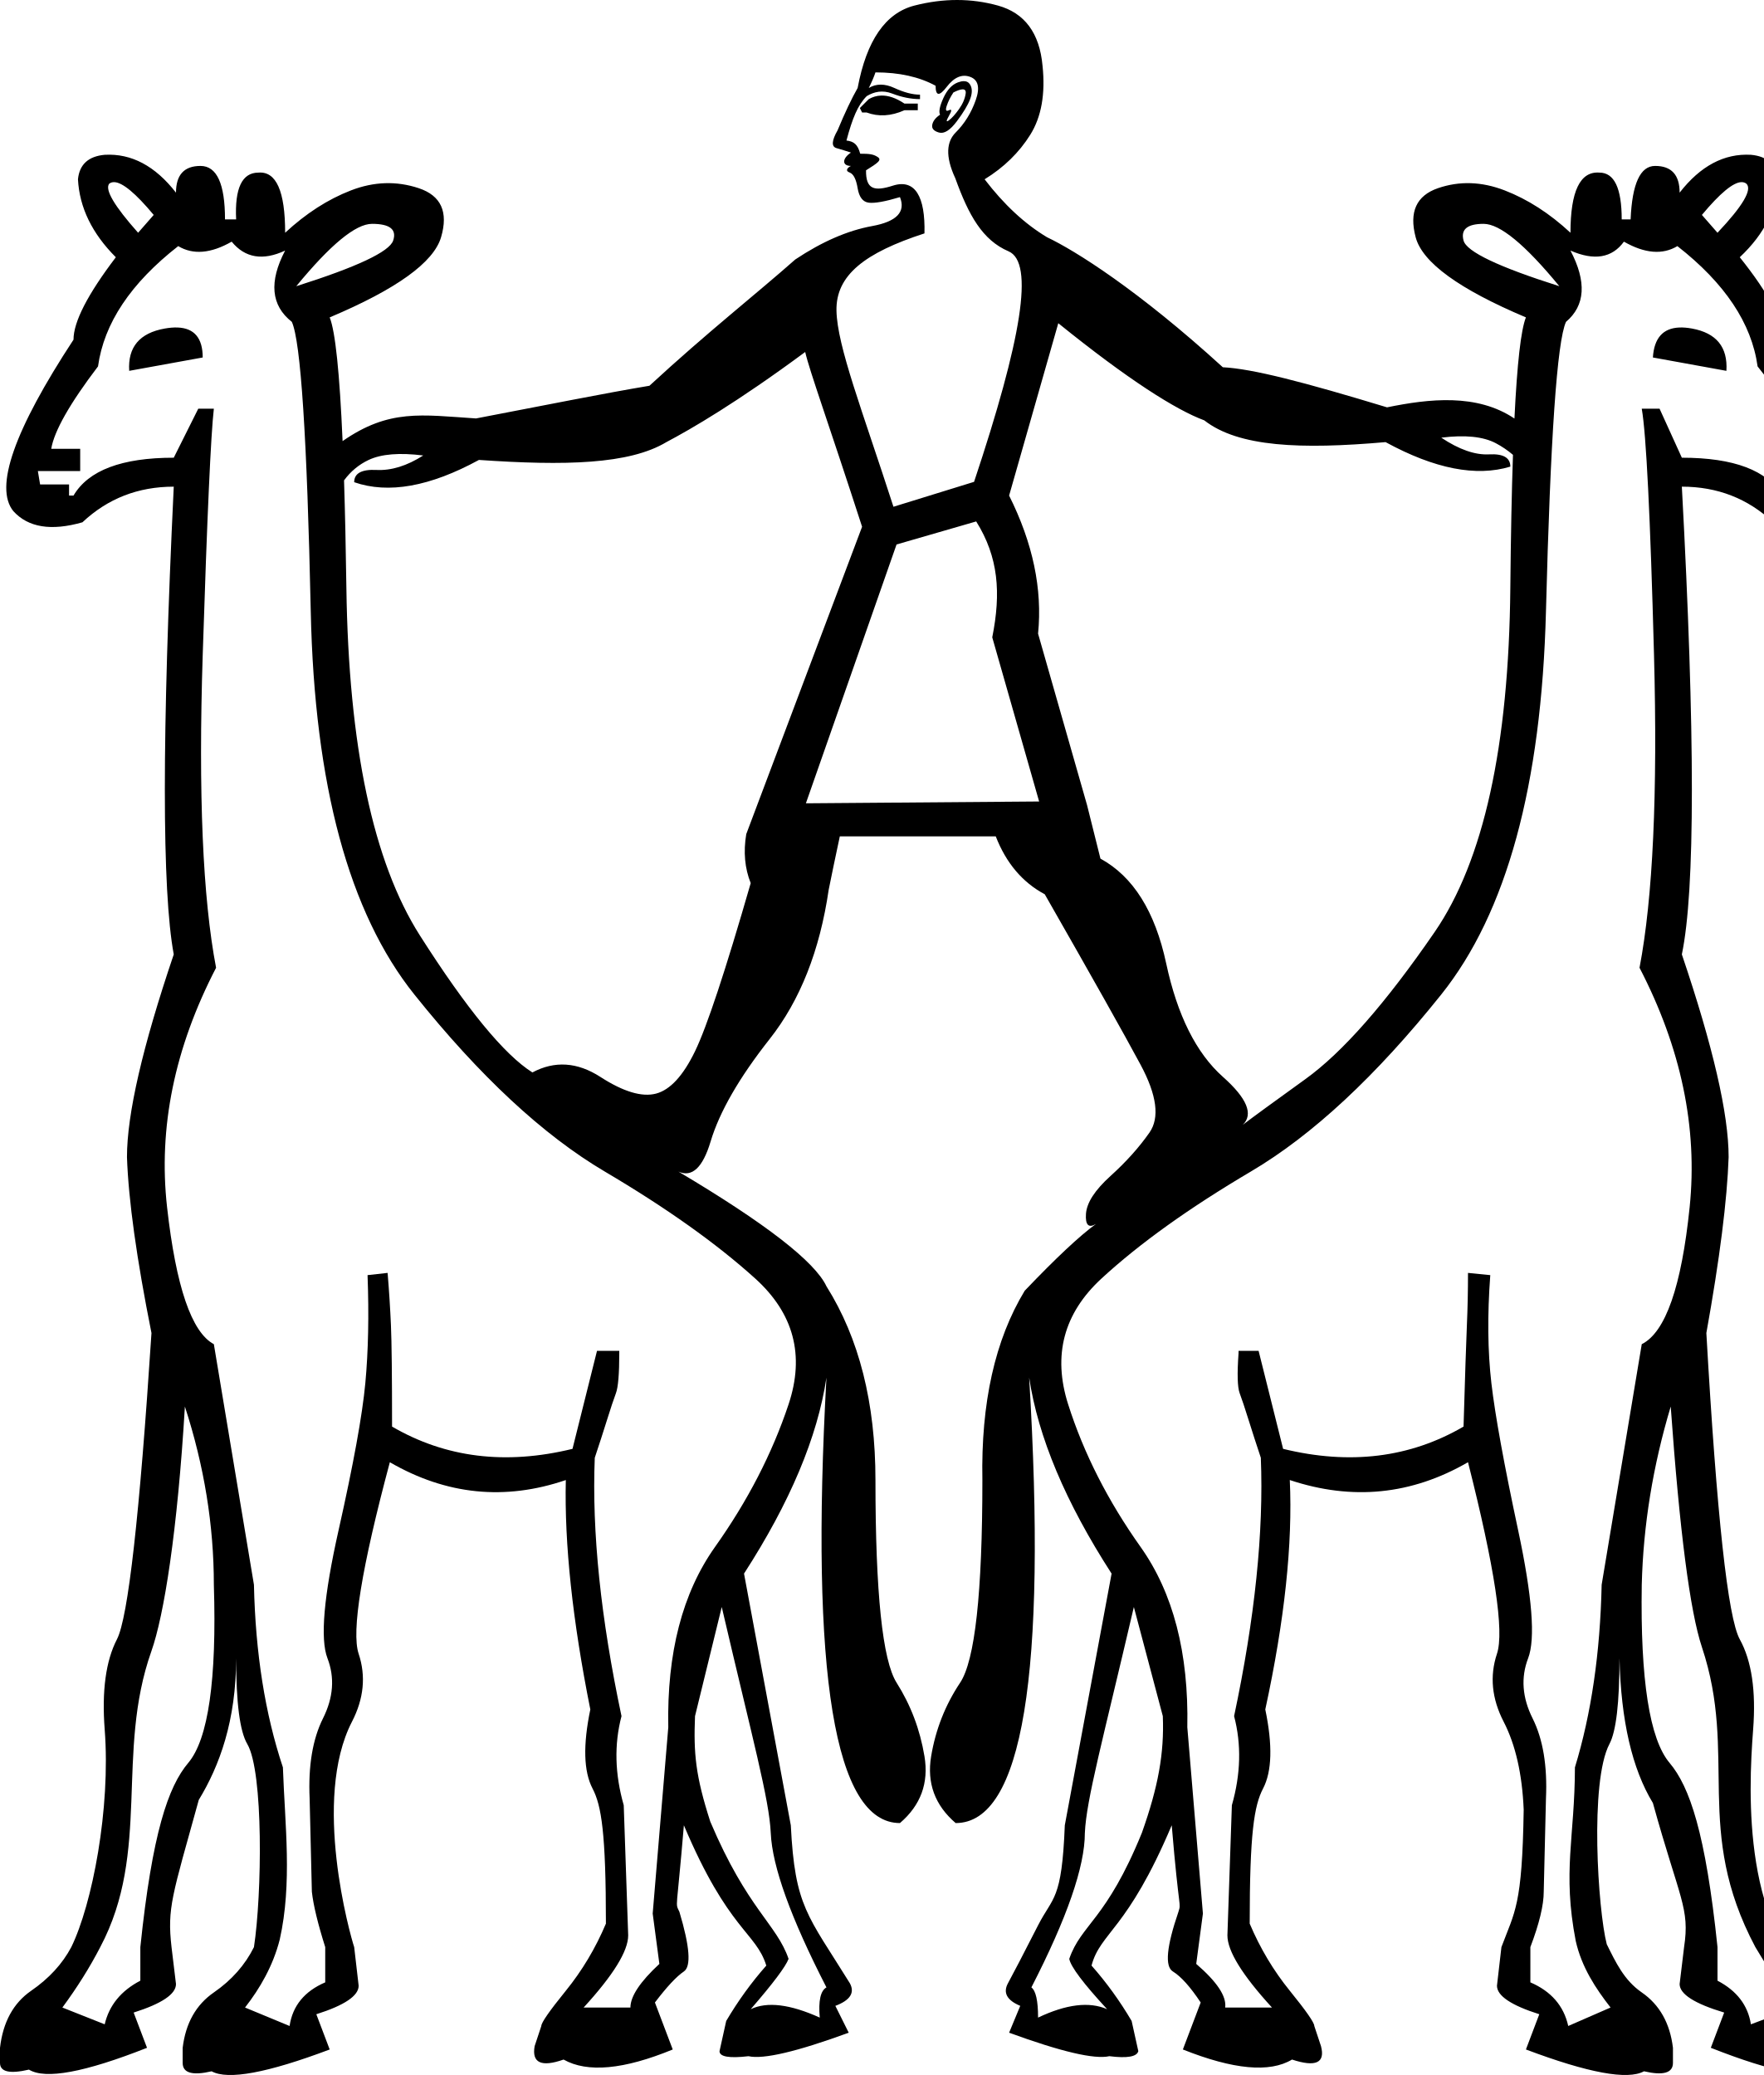
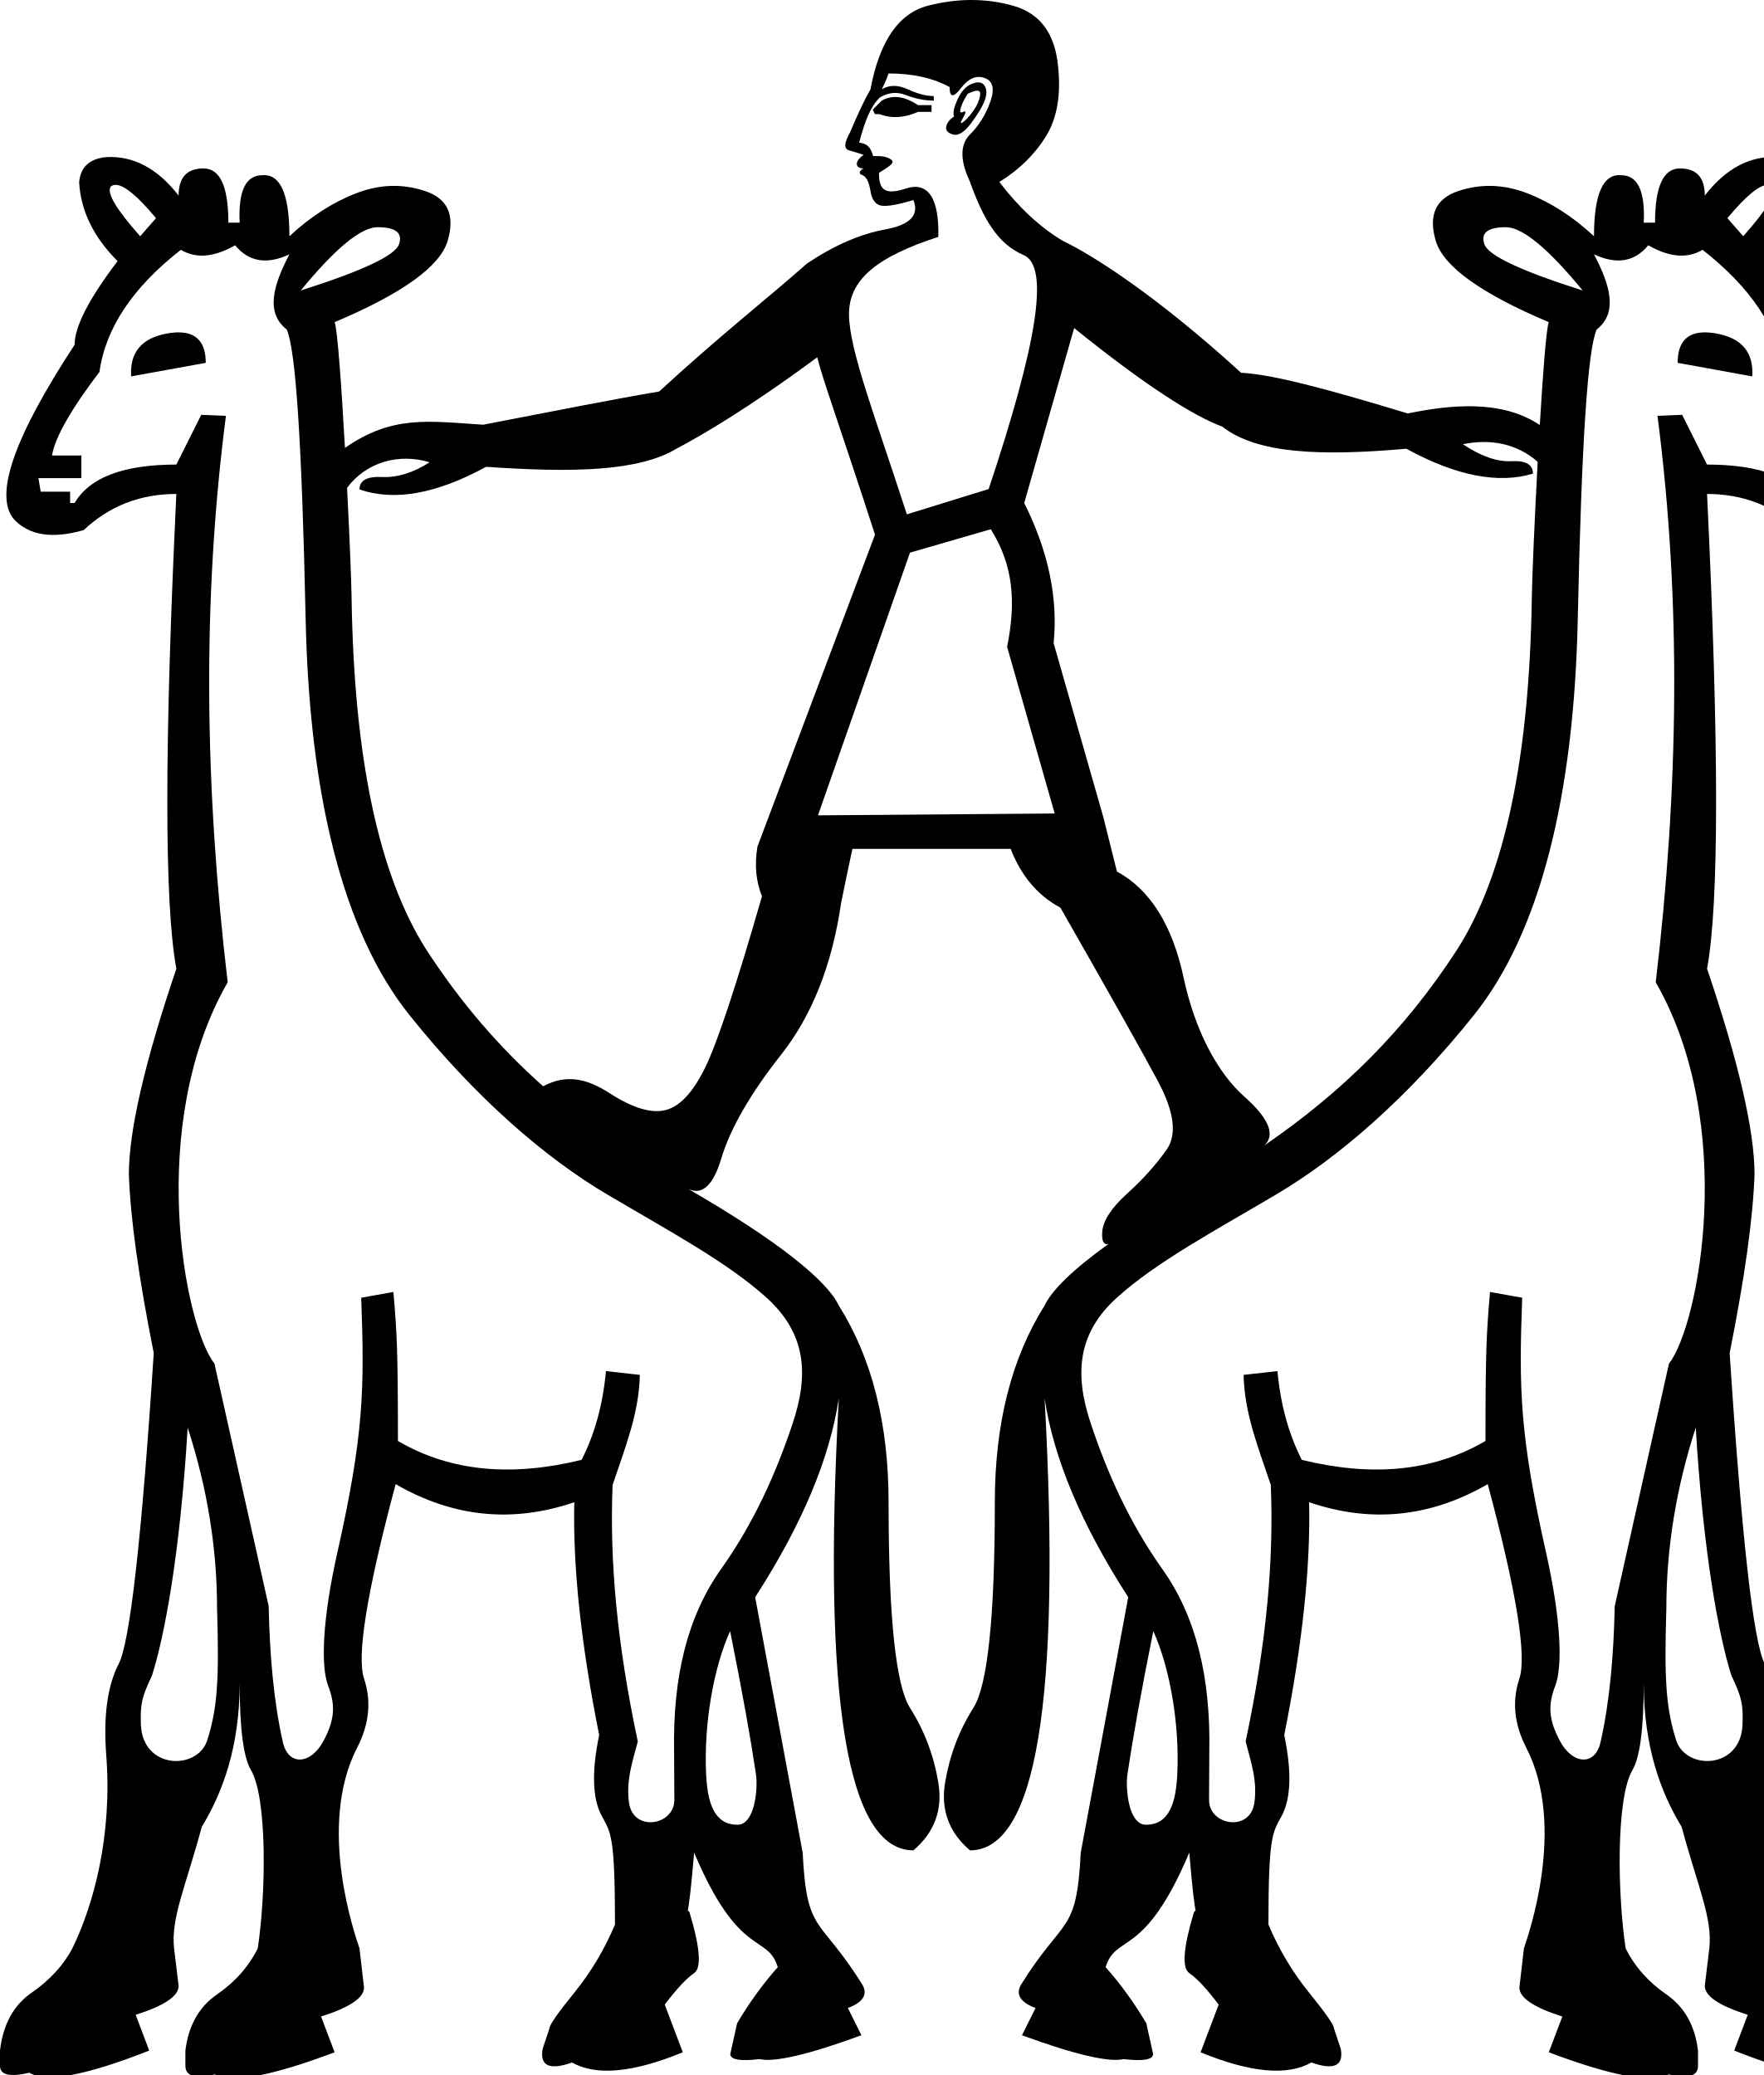
<svg xmlns="http://www.w3.org/2000/svg" width="850" height="1000" id="svg2241" version="1.1">
  <defs id="defs2246" />
-   <path id="path2243" style="fill:#000000;stroke:none;stroke-width:1" d="M 461.16,0 C 454.452,0 447.609,0.895 440.632,2.684 426.677,6.262 417.552,19.5 413.259,42.399 c -2.862,5.009 -6.083,11.807 -9.661,20.394 -2.862,5.009 -3.04,7.873 -0.535,8.588 2.505,0.716 4.83,1.432 6.977,2.147 -4.438,2.959 -4.29,6.439 0,6.439 -1.433,0.658 -3.152,2.307 -0.537,3.22 1.789,0.716 3.041,3.22 3.757,7.514 0.716,4.294 2.504,6.621 5.367,6.979 2.862,0.358 7.872,-0.538 15.028,-2.684 2.862,7.156 -1.608,11.806 -13.416,13.953 -11.807,2.147 -24.153,7.515 -37.034,16.102 -18.606,16.459 -42.357,35.092 -70.265,60.853 -21.468,3.578 -49.925,9.313 -83.558,15.753 -26.347,-1.715 -41.87,-4.673 -64.304,10.923 -1.427,-32.961 -3.497,-52.835 -6.212,-59.621 32.202,-13.596 50.092,-26.477 53.67,-38.642 3.578,-12.165 5e-4,-20.038 -10.733,-23.616 -10.734,-3.578 -21.648,-3.219 -32.74,1.075 -11.092,4.294 -21.647,11.092 -31.665,20.394 0,-20.037 -4.293,-29.699 -12.881,-28.983 -7.872,0 -11.449,7.514 -10.733,22.542 h -5.367 c 0,-17.174 -3.937,-25.761 -11.808,-25.761 -7.872,0 -11.806,4.293 -11.806,12.881 C 74.781,79.968 63.331,73.886 50.45,74.601 42.578,75.317 38.285,79.253 37.569,86.409 38.285,100.006 44.367,112.527 55.817,123.977 42.22,141.867 35.422,155.106 35.422,163.693 6.798,207.345 -2.861,234.896 6.441,246.346 c 7.156,7.872 18.247,9.66 33.275,5.367 12.165,-11.45 26.834,-17.175 44.009,-17.175 -5.725,119.505 -5.725,194.643 0,225.414 -15.028,44.367 -22.542,76.928 -22.542,97.68 0.716,20.752 4.652,49.018 11.808,84.798 -5.725,88.019 -11.271,137.217 -16.638,147.593 -5.367,10.376 -7.335,24.868 -5.904,43.473 2.935,38.16 -6.017,84.255 -16.1,104.875 -4.294,8.087 -10.735,15.096 -19.322,21.026 C 6.441,965.327 1.431,974.494 0,986.894 v 7.279 c 0,4.313 4.652,5.39 13.955,3.234 7.872,4.852 26.834,1.349 56.889,-10.512 l -6.441,-16.983 c 13.596,-4.313 20.397,-8.895 20.397,-13.748 l -2.147,-17.792 c -2.147,-18.87 0.247,-24.425 13.127,-70.939 10.018,-16.459 18.001,-38.23 18.001,-68.285 0,21.468 1.789,35.244 5.367,41.326 7.882,13.399 7.091,72.62 3.22,97.899 -4.294,8.626 -10.733,15.905 -19.32,21.836 -8.587,5.93 -13.597,14.826 -15.028,26.687 v 7.279 c 0,4.852 4.65,6.2 13.953,4.043 7.872,4.313 26.836,0.808 56.891,-10.514 l -6.441,-16.983 c 13.596,-4.313 20.394,-8.895 20.394,-13.748 l -2.147,-18.6 c -1.98,-5.966 -20.397,-71.191 -1.073,-108.632 5.725,-11.092 6.798,-22.006 3.22,-32.74 -3.578,-10.734 1.431,-41.504 15.028,-92.311 27.193,15.743 55.46,18.605 84.8,8.586 -0.716,30.771 3.219,67.625 11.806,110.561 -3.578,17.174 -3.219,29.877 1.075,38.107 4.294,8.229 6.439,21.438 6.439,65.108 -5.009,11.861 -11.448,22.644 -19.32,32.348 -7.872,9.704 -11.808,15.365 -11.808,16.983 l -3.22,9.704 c -1.431,8.087 3.219,10.244 13.953,6.471 11.45,6.47 28.982,4.851 52.597,-4.853 l -8.586,-22.644 c 5.725,-7.548 10.375,-12.534 13.953,-14.96 3.578,-2.426 2.862,-11.996 -2.147,-28.709 -2.147,-4.852 -1.431,1.199 2.147,-41.737 21.468,50.808 34.707,51.442 39.716,67.616 -7.156,8.087 -13.597,16.983 -19.322,26.687 l -3.22,14.557 c 0,2.696 4.652,3.504 13.955,2.426 7.156,1.617 23.257,-2.157 48.303,-11.322 l -6.441,-12.939 c 7.156,-2.696 9.481,-6.334 6.977,-10.917 -20.416,-32.944 -26.468,-36.764 -28.444,-76.107 l -22.542,-121.294 c 22.184,-34.349 35.421,-65.834 39.714,-94.459 -7.872,143.12 3.936,214.68 35.422,214.68 10.018,-8.587 13.955,-19.322 11.808,-32.203 -2.147,-12.881 -6.62,-24.688 -13.418,-35.422 -6.798,-10.734 -10.196,-43.295 -10.196,-97.68 0,-37.211 -7.873,-68.34 -23.616,-93.386 -5.605,-11.91 -29.383,-30.334 -71.338,-55.275 6.564,2.951 11.737,-1.88 15.522,-14.495 4.294,-14.312 13.776,-30.772 28.446,-49.377 14.67,-18.606 24.152,-42.577 28.446,-71.917 1.431,-7.156 3.22,-15.743 5.367,-25.761 h 75.139 c 5.009,12.881 12.88,22.184 23.614,27.908 22.899,40.074 38.284,67.445 46.156,82.115 7.872,14.67 9.303,25.582 4.294,32.738 -5.009,7.156 -11.271,14.134 -18.785,20.932 -7.514,6.798 -11.45,12.88 -11.808,18.247 -0.358,5.366 1.254,6.978 4.832,4.832 -7.872,5.725 -19.322,16.457 -34.35,32.201 -14.312,23.615 -21.11,54.028 -20.394,91.239 0,54.386 -3.578,86.946 -10.733,97.68 -7.156,10.734 -11.808,22.541 -13.955,35.422 -2.147,12.881 1.79,23.615 11.808,32.203 32.202,0 44.009,-71.56 35.422,-214.68 4.294,28.624 17.533,60.11 39.716,94.459 L 513.086,879.651 c -1.431,36.496 -5.725,34.19 -12.881,48.207 -7.156,14.017 -11.988,23.317 -14.492,27.9 -2.505,4.583 -0.536,8.222 5.904,10.917 l -5.367,12.939 c 25.046,9.165 41.147,12.939 48.303,11.322 8.587,1.078 13.24,0.27 13.955,-2.426 l -3.22,-14.557 c -5.725,-9.704 -12.166,-18.6 -19.322,-26.687 4.294,-16.174 17.174,-16.808 38.642,-67.616 3.578,42.936 4.651,36.884 3.22,41.737 -5.725,16.713 -6.618,26.283 -2.682,28.709 3.936,2.426 8.409,7.412 13.418,14.96 l -8.588,22.644 c 24.33,9.704 41.863,11.322 52.597,4.853 11.45,3.774 16.102,1.616 13.955,-6.471 l -3.22,-9.704 c 0,-1.617 -3.937,-7.278 -11.808,-16.983 -7.872,-9.704 -14.313,-20.487 -19.322,-32.348 0,-43.67 2.148,-56.878 6.441,-65.108 4.293,-8.229 4.65,-20.932 1.073,-38.107 9.303,-42.936 13.239,-79.79 11.808,-110.561 30.055,10.018 58.679,7.157 85.872,-8.586 12.881,50.808 17.531,81.577 13.953,92.311 -3.578,10.734 -2.505,21.648 3.22,32.74 5.725,11.092 8.946,25.224 9.661,42.399 -0.716,46.514 -4.293,48.981 -10.733,66.233 l -2.147,18.6 c 0,4.852 6.798,9.435 20.394,13.748 l -6.439,16.983 c 30.055,11.322 49.018,14.827 56.889,10.514 9.303,2.157 13.955,0.809 13.955,-4.043 v -7.279 c -1.431,-11.861 -6.441,-20.757 -15.028,-26.687 -8.587,-5.93 -12.576,-14.611 -16.87,-23.237 -4.237,-16.323 -8.316,-78.325 1.304,-96.497 3.22,-6.083 4.829,-19.858 4.829,-41.326 0.716,30.055 6.084,53.313 16.102,69.772 12.881,46.514 17.89,50.583 15.028,69.453 l -2.147,17.792 c 0,4.852 7.155,9.435 21.467,13.748 l -6.439,16.983 c 30.055,11.861 48.661,15.364 55.817,10.512 9.303,2.156 13.953,1.079 13.953,-3.234 v -7.279 c -1.431,-12.4 -6.441,-21.566 -15.028,-27.497 -39.565,-27.324 -36.719,-95.085 -34.348,-125.901 1.431,-18.606 -0.717,-33.097 -6.441,-43.473 -5.725,-10.376 -11.091,-59.574 -16.1,-147.593 6.44,-35.78 10.018,-64.045 10.733,-84.798 0,-20.752 -7.514,-53.313 -22.542,-97.68 6.44,-30.771 6.44,-105.909 0,-225.414 17.174,0 31.845,5.725 44.011,17.175 15.028,4.294 26.119,2.505 33.275,-5.367 10.018,-11.45 0.357,-39.001 -28.983,-82.653 0.716,-8.587 -6.082,-21.826 -20.394,-39.716 12.165,-11.45 18.249,-23.971 18.249,-37.567 -0.716,-7.156 -5.009,-11.092 -12.881,-11.808 -12.881,-0.716 -24.331,5.367 -34.35,18.247 0,-8.587 -3.936,-12.881 -11.808,-12.881 -7.156,0 -11.091,8.587 -11.806,25.761 h -4.294 c 0,-15.028 -3.578,-22.542 -10.733,-22.542 -9.303,-0.716 -13.955,8.946 -13.955,28.983 -10.018,-9.303 -20.573,-16.101 -31.665,-20.394 -11.092,-4.294 -21.826,-4.653 -32.203,-1.075 -10.375,3.578 -13.954,11.451 -10.734,23.616 3.22,12.165 20.932,25.045 53.134,38.642 -2.402,6.005 -4.246,22.253 -5.528,48.747 -18.071,-12.134 -41.005,-9.575 -61.396,-5.394 -40.074,-12.165 -64.814,-18.604 -79.125,-19.32 -40.789,-37.211 -71.137,-56.234 -84.733,-62.675 -10.734,-6.44 -20.751,-15.743 -30.053,-27.908 9.303,-5.725 16.637,-12.882 22.004,-21.469 5.367,-8.587 7.335,-19.679 5.904,-33.275 C 500.921,15.922 493.764,6.262 480.883,2.684 474.443,0.895 467.869,0 461.16,0 Z m -39.313,34.885 c 11.45,0 21.109,2.148 28.981,6.441 0,5.009 1.789,5.187 5.367,0.535 3.578,-4.651 7.335,-6.261 11.271,-4.829 3.936,1.431 4.831,5.188 2.684,11.271 -2.147,6.083 -5.367,11.271 -9.661,15.565 -4.294,4.294 -5.175,11.312 -0.166,22.046 6.44,17.89 13.132,29.838 25.655,35.205 12.523,5.367 6.285,42.399 -16.614,111.096 l -38.845,12.005 c -15.028,-46.514 -27.098,-77.306 -27.456,-94.48 -0.358,-17.174 13.775,-27.961 42.399,-37.264 0.454,-17.725 -4.502,-26.435 -15.236,-23.001 -8.945,2.862 -13.051,1.833 -12.92,-7.401 5.725,-3.578 7.762,-4.969 5.615,-6.4 -2.147,-1.431 -4.127,-1.589 -8.421,-1.589 -1.216,-4.538 -3.05,-5.922 -6.628,-6.363 2.862,-10.734 5.476,-17.109 9.77,-21.403 3.578,-2.147 7.604,-3.025 12.256,-1.236 4.651,1.789 9.124,2.682 13.418,2.682 v -2.147 c -3.578,0 -7.692,-1.073 -12.343,-3.22 -4.651,-2.147 -8.767,-2.147 -12.345,0 1.431,-2.862 2.506,-5.367 3.222,-7.514 z m 42.558,4.226 c -0.822,3e-6 -1.77,0.203 -2.844,0.605 -2.862,1.073 -5.188,3.578 -6.977,7.514 -1.789,3.936 -2.325,6.618 -1.61,8.049 -2.147,1.431 -3.399,3.043 -3.757,4.832 -0.358,1.789 0.715,3.041 3.22,3.757 2.505,0.716 5.368,-1.073 8.588,-5.367 3.22,-4.294 5.366,-7.873 6.439,-10.736 1.073,-2.862 1.073,-5.188 0,-6.977 -0.671,-1.118 -1.691,-1.678 -3.061,-1.678 z m -0.69,3.953 c 1.27,-0.063 1.805,0.61 1.604,2.019 -0.358,2.505 -1.431,5.009 -3.22,7.514 -1.789,2.505 -3.398,4.293 -4.829,5.367 -1.431,1.073 -1.431,0.357 0,-2.147 1.431,-2.505 1.431,-3.4 0,-2.684 -1.431,0.716 -1.79,0.002 -1.075,-2.145 0.716,-2.147 1.791,-4.295 3.222,-6.441 1.878,-0.939 3.31,-1.433 4.298,-1.482 z m -39.15,2.99 c -2.08,0.067 -4.061,0.638 -5.939,1.711 l -4.292,4.294 1.073,2.147 h 2.147 c 5.725,2.147 11.807,1.788 18.247,-1.075 h 6.441 v -3.22 h -6.441 c -4.025,-2.683 -7.769,-3.97 -11.236,-3.858 z M 54.986,87.775 c 3.997,0.073 10.357,5.341 19.078,15.807 l -7.514,8.588 C 55.101,99.29 50.45,91.417 52.597,88.555 c 0.671,-0.537 1.466,-0.796 2.389,-0.779 z m 784.17,0 c 0.922,-0.017 1.72,0.242 2.391,0.779 2.862,2.862 -1.79,10.735 -13.955,23.616 l -7.514,-8.588 c 8.721,-10.466 15.081,-15.734 19.078,-15.807 z M 179.258,107.876 c 8.587,0 11.985,2.684 10.196,8.051 -1.789,5.367 -17.353,12.701 -46.693,22.004 16.459,-20.037 28.625,-30.055 36.497,-30.055 z m 535.627,0 c 7.872,0 20.036,10.019 36.495,30.055 -29.34,-9.303 -44.724,-16.637 -46.156,-22.004 -1.431,-5.367 1.789,-8.051 9.661,-8.051 z m -603.252,8.586 c 6.44,7.872 15.027,9.303 25.761,4.294 -7.872,15.028 -6.797,26.478 3.222,34.35 4.294,9.303 7.335,55.817 9.124,139.542 1.789,83.725 18.426,145.267 49.913,184.625 31.486,39.358 62.079,67.803 91.776,85.335 29.697,17.532 53.849,34.706 72.454,51.522 18.606,16.817 23.972,37.033 16.1,60.648 -7.872,23.615 -19.679,46.514 -35.422,68.697 -15.743,22.184 -23.257,51.165 -22.542,86.945 l -7.514,89.777 3.222,24.261 c -9.303,8.626 -13.955,15.635 -13.955,21.026 h -22.542 c 14.312,-15.635 21.469,-27.227 21.469,-34.775 l -2.147,-62.72 c -4.294,-15.028 -4.653,-29.34 -1.075,-42.936 -10.018,-47.23 -14.312,-88.734 -12.881,-124.514 2.147,-6.44 4.115,-12.523 5.904,-18.247 1.789,-5.725 3.221,-10.018 4.294,-12.881 1.073,-2.862 1.61,-9.304 1.61,-19.322 v -1.073 h -10.734 l -11.808,47.23 c -32.202,7.872 -61.183,4.292 -86.945,-10.736 0,-24.33 -0.18,-40.611 -0.537,-48.84 -0.358,-8.229 -0.894,-16.637 -1.61,-25.224 l -9.661,1.073 c 0.716,19.321 0.359,36.674 -1.073,52.06 -1.431,15.385 -5.727,39 -12.883,70.844 -7.156,31.844 -8.945,52.418 -5.367,61.721 3.578,9.303 2.864,18.965 -2.145,28.983 -5.009,10.018 -7.157,22.899 -6.441,38.642 l 1.073,44.913 c 0.716,6.47 2.863,15.365 6.441,26.687 v 16.983 c -10.018,4.313 -15.744,11.322 -17.175,21.026 l -21.467,-8.895 c 7.156,-9.165 13.502,-20.083 16.722,-32.753 6.103,-27.197 2.486,-55.371 1.525,-82.989 -8.587,-25.762 -13.24,-55.102 -13.955,-88.019 L 103.047,647.796 C 92.313,642.071 84.799,620.068 80.505,581.783 76.212,543.499 84.083,505.035 104.12,466.393 97.679,432.76 95.533,382.489 97.68,315.58 99.827,248.672 101.616,209.133 103.047,196.968 h -7.514 l -11.808,23.616 c -25.046,0 -41.147,6.082 -48.303,18.247 h -2.147 v -5.367 H 19.322 l -1.075,-6.441 h 20.394 v -10.733 H 24.689 c 1.431,-8.587 8.945,-21.826 22.542,-39.716 2.862,-20.752 15.743,-40.074 38.642,-57.964 7.156,4.294 15.743,3.578 25.761,-2.147 z m 670.875,0 c 10.018,5.725 18.605,6.441 25.761,2.147 22.899,17.89 35.782,37.211 38.644,57.964 14.312,17.89 21.826,31.129 22.542,39.716 h -13.955 v 10.733 h 20.394 v 6.441 h -13.953 v 5.367 h -3.222 c -7.156,-12.165 -23.257,-18.247 -48.303,-18.247 l -10.734,-23.616 h -8.586 c 2.147,12.165 4.113,51.703 5.902,118.612 1.789,66.909 -0.536,117.179 -6.977,150.813 20.037,38.642 28.087,77.106 24.151,115.39 -3.936,38.285 -11.627,60.288 -23.077,66.013 l -19.322,115.928 c -0.716,32.918 -5.009,62.258 -12.881,88.019 -0.06,33.897 -6.117,50.038 0.395,83.69 2.862,12.67 9.623,22.885 16.779,32.05 l -20.397,8.896 c -2.147,-9.704 -8.229,-16.713 -18.247,-21.026 v -16.983 c 4.294,-11.322 6.439,-20.217 6.439,-26.687 l 1.075,-44.913 c 0.716,-15.743 -1.432,-28.623 -6.441,-38.642 -5.009,-10.018 -5.725,-19.68 -2.147,-28.983 3.578,-9.303 1.969,-29.877 -4.829,-61.721 -6.798,-31.844 -11.091,-55.459 -12.881,-70.844 -1.788,-15.385 -1.967,-32.739 -0.535,-52.06 l -10.733,-1.073 c 0,8.587 -0.178,16.995 -0.537,25.224 -0.358,8.229 -0.894,24.51 -1.61,48.84 -25.762,15.028 -54.743,18.607 -86.945,10.736 l -11.808,-47.23 h -9.661 v 1.073 c -0.717,10.018 -0.538,16.46 0.535,19.322 1.074,2.862 2.505,7.156 4.294,12.881 1.789,5.725 3.757,11.807 5.904,18.247 1.431,35.78 -2.862,77.284 -12.881,124.514 3.578,13.596 3.221,27.908 -1.073,42.936 l -2.147,62.72 c 0,7.548 7.155,19.14 21.467,34.775 h -22.542 c 0.716,-5.391 -3.935,-12.4 -13.953,-21.026 l 3.22,-24.261 -7.514,-89.777 c 0.716,-35.78 -6.798,-64.761 -22.542,-86.945 -15.743,-22.184 -27.371,-45.083 -34.885,-68.697 -7.514,-23.615 -2.148,-43.832 16.1,-60.648 18.248,-16.817 42.222,-33.99 71.919,-51.522 29.697,-17.532 60.288,-45.977 91.774,-85.335 31.486,-39.358 48.303,-100.9 50.45,-184.625 2.147,-83.725 5.367,-130.239 9.661,-139.542 9.303,-7.872 10.019,-19.322 2.147,-34.35 11.45,5.009 20.037,3.577 25.761,-4.294 z m -272.561,39.304 c 33.633,27.193 56.753,41.807 70.349,46.816 16.459,12.881 46.569,14.065 87.359,10.487 23.615,12.881 43.652,16.815 60.111,11.806 0,-4.294 -3.4,-6.262 -10.198,-5.904 -6.798,0.358 -14.49,-2.324 -23.077,-8.049 11.45,-1.431 20.214,-0.538 26.296,2.682 2.962,1.568 5.714,3.434 8.252,5.596 -0.615,17.902 -1.039,39.294 -1.273,64.176 -0.716,76.211 -12.882,131.491 -36.497,165.84 -23.615,34.349 -44.366,57.964 -62.256,70.844 -15.281,11.002 -25.343,18.351 -30.182,22.044 5.256,-5.088 2.079,-12.793 -9.535,-23.116 -12.881,-11.45 -22.004,-29.698 -27.371,-54.744 -5.367,-25.046 -15.922,-41.863 -31.665,-50.45 l -6.441,-25.761 -23.614,-82.653 c 2.147,-21.468 -2.506,-43.651 -13.955,-66.55 z m -424.315,2.069 c -1.853,-0.075 -3.921,0.087 -6.202,0.49 -12.165,2.147 -17.888,8.945 -17.173,20.394 l 35.422,-6.439 c 0,-9.303 -4.017,-14.118 -12.048,-14.445 z m 723.559,0 c -7.904,0.327 -12.146,5.142 -12.728,14.445 l 35.422,6.439 c 0.716,-11.45 -4.83,-18.248 -16.638,-20.394 -2.214,-0.403 -4.233,-0.565 -6.057,-0.49 z m -421.199,11.802 c 2.147,9.303 10.954,33.413 27.413,84.221 l -55.817,148.128 c -1.431,8.587 -0.715,16.46 2.147,23.616 -12.165,42.22 -21.111,69.233 -26.836,81.041 -5.725,11.807 -11.986,18.605 -18.785,20.394 -6.798,1.789 -15.742,-0.893 -26.834,-8.049 -11.092,-7.156 -22.006,-7.872 -32.74,-2.147 -13.596,-8.587 -31.665,-30.593 -54.207,-66.015 -22.541,-35.422 -34.349,-91.239 -35.422,-167.45 -0.273,-19.413 -0.65,-36.701 -1.132,-51.866 3.207,-4.355 7.163,-7.641 11.868,-9.855 6.083,-2.862 14.849,-3.578 26.299,-2.147 -7.872,5.009 -15.386,7.334 -22.542,6.977 -7.156,-0.358 -10.736,1.61 -10.736,5.904 16.459,5.725 36.496,2.147 60.111,-10.734 41.505,2.862 72.441,2.146 90.33,-8.588 12.165,-6.44 33.964,-19.1 66.882,-43.431 z m 82.399,81.657 c 10.734,17.174 12.028,34.394 7.734,55.862 l 22.587,79.102 -112.384,0.876 43.682,-124.734 z M 89.092,677.852 c 9.303,28.624 13.955,57.248 13.955,85.872 1.431,45.798 -2.685,74.423 -12.345,85.872 -9.661,11.45 -17.352,33.784 -23.077,88.775 v 16.175 c -9.303,4.852 -15.028,11.861 -17.175,21.026 l -20.394,-8.087 c 7.156,-9.704 13.238,-19.41 18.247,-29.114 24.51,-46.164 7.231,-93.442 24.643,-142.605 6.083,-17.174 12.568,-57.804 16.146,-117.914 z m 715.958,0 c 4.294,60.11 9.303,98.753 15.028,115.928 17.505,52.515 -4.297,87.978 25.761,144.592 5.725,9.704 12.166,19.41 19.322,29.114 l -21.469,8.087 c -1.431,-9.165 -6.797,-16.174 -16.1,-21.026 v -16.175 c -5.725,-54.991 -13.418,-77.325 -23.079,-88.775 -9.66,-11.45 -14.131,-40.074 -13.416,-85.872 0.716,-28.624 5.366,-57.248 13.953,-85.872 z m -457.269,96.608 c 15.028,64.404 22.901,92.746 23.616,108.92 0.716,16.174 9.659,40.974 26.834,74.4 -2.862,1.617 -3.935,6.47 -3.22,14.557 -14.312,-6.469 -25.403,-7.817 -33.275,-4.043 10.734,-12.4 16.816,-20.487 18.247,-24.261 -5.725,-16.713 -19.833,-23.921 -37.723,-66.142 -7.156,-22.184 -8.075,-32.946 -7.36,-50.836 z m 198.58,0 13.953,52.595 c 0.716,17.89 -2.2,34 -10.071,56.184 -17.174,42.22 -29.285,44.081 -35.01,60.794 0.716,3.774 6.798,11.861 18.247,24.261 -8.587,-3.774 -19.679,-2.426 -33.275,4.043 0,-8.087 -1.075,-12.938 -3.222,-14.556 17.174,-33.426 25.763,-58.228 25.763,-74.402 0.716,-16.174 8.587,-44.516 23.614,-108.92 z" />
+   <path id="path2243-1" style="fill:#000000;stroke:none;stroke-width:1" d="M 468.068 0 C 461.259 0 454.314 0.909 447.232 2.725 C 433.069 6.356 423.807 19.791 419.449 43.033 C 416.544 48.117 413.276 55.019 409.645 63.734 C 406.739 68.819 406.559 71.725 409.102 72.451 C 411.644 73.178 414.003 73.905 416.182 74.631 C 411.677 77.634 411.828 81.166 416.182 81.166 C 414.727 81.834 412.983 83.507 415.637 84.434 C 417.453 85.16 418.723 87.703 419.449 92.061 C 420.176 96.418 421.991 98.779 424.896 99.143 C 427.802 99.506 432.885 98.599 440.148 96.42 C 443.054 103.683 438.515 108.403 426.531 110.582 C 414.547 112.761 402.017 118.208 388.943 126.924 C 370.059 143.629 345.952 162.542 317.625 188.689 C 295.835 192.321 266.952 198.143 232.814 204.68 C 206.073 202.939 188.985 200.03 166.215 215.859 C 164.561 186.377 162.61 158.666 161.244 155.252 C 193.929 141.452 212.085 128.379 215.717 116.031 C 219.348 103.684 215.717 95.692 204.822 92.061 C 193.927 88.429 182.852 88.792 171.594 93.15 C 160.336 97.508 149.622 104.409 139.453 113.852 C 139.453 93.515 135.095 83.707 126.379 84.434 C 118.389 84.434 114.76 92.06 115.486 107.312 L 110.039 107.312 C 110.039 89.881 106.042 81.168 98.053 81.168 C 90.063 81.168 86.068 85.524 86.068 94.24 C 75.9 81.166 64.279 74.994 51.205 75.721 C 43.216 76.447 38.857 80.442 38.131 87.705 C 38.857 101.505 45.031 114.213 56.652 125.834 C 42.852 143.992 35.953 157.431 35.953 166.146 C 6.9 210.452 -2.905 238.416 6.537 250.037 C 13.8 258.027 25.06 259.842 40.312 255.484 C 52.66 243.863 67.547 238.051 84.979 238.051 C 79.168 359.346 79.168 435.61 84.979 466.842 C 69.726 511.874 62.1 544.923 62.1 565.986 C 62.826 587.05 66.823 615.739 74.086 652.055 C 68.275 741.392 62.645 791.326 57.197 801.857 C 51.75 812.389 49.752 827.1 51.205 845.984 C 54.184 884.716 45.098 918.057 34.863 938.986 C 30.505 947.194 23.968 954.307 15.252 960.326 C 6.536 966.345 1.453 975.649 0 988.234 L 0 995.623 C 0 1000.001 4.722 1001.095 14.164 998.906 C 22.154 1003.831 41.399 1000.273 71.904 988.234 L 65.367 970.998 C 79.167 966.62 86.068 961.972 86.068 957.047 L 83.891 938.986 C 82.234 924.425 89.612 908.803 97.215 880.428 C 107.383 863.722 115.486 841.625 115.486 811.119 C 115.486 832.909 117.3 846.891 120.932 853.064 C 128.931 866.664 128.131 913.329 124.201 938.986 C 119.843 947.742 113.306 955.131 104.59 961.15 C 95.874 967.17 90.79 976.196 89.338 988.234 L 89.338 995.623 C 89.338 1000.548 94.058 1001.915 103.5 999.727 C 111.49 1004.104 130.739 1000.546 161.244 989.055 L 154.705 971.818 C 168.505 967.441 175.406 962.79 175.406 957.865 L 173.227 938.986 C 171.217 932.931 152.524 880.172 172.139 842.17 C 177.949 830.912 179.038 819.834 175.406 808.939 C 171.775 798.045 176.858 766.815 190.658 715.246 C 218.258 731.225 246.949 734.129 276.729 723.961 C 276.002 755.193 279.997 792.598 288.713 836.178 C 285.081 853.609 285.445 866.503 289.803 874.855 C 294.161 883.208 296.34 883.17 296.34 927.494 C 291.256 939.533 284.718 950.476 276.729 960.326 C 268.739 970.176 264.744 975.923 264.744 977.564 L 261.477 987.414 C 260.024 995.622 264.744 997.813 275.639 993.982 C 287.26 1000.549 305.055 998.904 329.023 989.055 L 320.309 966.074 C 326.119 958.413 330.839 953.351 334.471 950.889 C 338.102 948.426 337.375 938.713 332.291 921.75 C 331.902 920.871 331.606 920.773 331.402 920.957 C 331.892 918.581 332.915 911.505 334.471 892.832 C 356.26 944.401 369.697 931.599 374.781 948.016 C 367.518 956.224 360.98 965.252 355.17 975.102 L 351.902 989.879 C 351.902 992.616 356.624 993.434 366.066 992.34 C 373.33 993.981 389.673 990.15 415.094 980.848 L 408.557 967.715 C 415.82 964.979 418.179 961.284 415.637 956.633 C 394.915 923.195 388.773 932.765 386.768 892.832 L 363.887 769.719 C 386.403 734.855 399.839 702.899 404.197 673.846 C 396.208 819.11 408.19 891.74 440.148 891.74 C 450.317 883.024 454.314 872.13 452.135 859.057 C 449.956 845.983 445.416 833.998 438.516 823.104 C 431.616 812.209 428.168 779.161 428.168 723.961 C 428.168 686.192 420.176 654.597 404.197 629.176 C 398.509 617.088 374.677 597.868 331.789 573.072 C 338.451 576.068 343.704 571.163 347.545 558.359 C 351.903 543.833 361.526 527.127 376.416 508.242 C 391.306 489.358 400.929 465.027 405.287 435.248 C 406.74 427.985 408.555 419.27 410.734 409.102 L 486.998 409.102 C 492.082 422.175 500.072 431.617 510.967 437.428 C 534.209 478.102 549.825 505.884 557.814 520.773 C 565.804 535.663 567.258 546.739 562.174 554.002 C 557.089 561.265 550.732 568.346 543.105 575.246 C 535.479 582.146 531.484 588.318 531.121 593.766 C 530.829 598.144 531.829 600.06 534.119 599.512 C 516.996 611.809 506.806 621.815 503.342 629.176 C 487.363 654.597 479.371 686.19 479.371 723.959 C 479.371 779.159 475.922 812.207 469.021 823.102 C 462.121 833.996 457.583 845.983 455.404 859.057 C 453.225 872.13 457.22 883.024 467.389 891.74 C 499.347 891.74 511.331 819.108 503.342 673.844 C 507.7 702.897 521.134 734.855 543.65 769.719 L 520.771 892.83 C 518.766 932.763 512.622 923.195 491.9 956.633 C 489.358 961.284 491.719 964.979 498.982 967.715 L 492.443 980.848 C 517.865 990.15 534.207 993.981 541.471 992.34 C 550.913 993.434 555.635 992.614 555.635 989.877 L 552.367 975.102 C 546.557 965.252 540.019 956.224 532.756 948.016 C 537.84 931.599 551.279 944.399 573.068 892.83 C 574.624 911.503 575.648 918.581 576.137 920.957 C 575.933 920.773 575.635 920.871 575.246 921.75 C 570.162 938.713 569.437 948.426 573.068 950.889 C 576.7 953.351 581.42 958.413 587.23 966.074 L 578.516 989.055 C 602.484 998.904 620.277 1000.547 631.898 993.98 C 642.793 997.811 647.513 995.622 646.061 987.414 L 642.795 977.562 C 642.795 975.921 638.798 970.176 630.809 960.326 C 622.819 950.476 616.283 939.533 611.199 927.494 C 611.199 883.17 613.376 883.208 617.734 874.855 C 622.092 866.503 622.458 853.607 618.826 836.176 C 627.542 792.597 631.535 755.191 630.809 723.959 C 660.588 734.128 689.281 731.223 716.881 715.244 C 730.681 766.813 735.764 798.043 732.133 808.938 C 728.501 819.832 729.59 830.912 735.4 842.17 C 755.015 880.172 736.32 932.931 734.311 938.986 L 732.133 957.863 C 732.133 962.788 739.032 967.441 752.832 971.818 L 746.295 989.055 C 776.8 1000.546 796.048 1004.104 804.037 999.727 C 813.479 1001.915 818.199 1000.548 818.199 995.623 L 818.199 988.234 C 816.747 976.196 811.663 967.168 802.947 961.148 C 794.231 955.129 787.696 947.742 783.338 938.986 C 779.408 913.329 778.608 866.664 786.607 853.064 C 790.239 846.891 792.053 832.909 792.053 811.119 C 792.053 841.625 800.156 863.722 810.324 880.428 C 817.927 908.803 825.303 924.425 823.646 938.986 L 821.469 957.045 C 821.469 961.97 828.37 966.62 842.17 970.998 L 835.633 988.234 C 866.138 1000.273 885.384 1003.831 893.373 998.906 C 902.815 1001.095 907.537 1000.001 907.537 995.623 L 907.537 988.234 C 906.084 975.649 901.001 966.345 892.285 960.326 C 883.569 954.307 877.032 947.194 872.674 938.986 C 862.439 918.057 853.355 884.714 856.334 845.982 C 857.787 827.098 855.787 812.389 850.34 801.857 C 844.892 791.326 839.264 741.392 833.453 652.055 C 840.716 615.739 844.711 587.048 845.438 565.984 C 845.438 544.921 837.811 511.874 822.559 466.842 C 828.369 435.61 828.369 359.346 822.559 238.051 C 839.99 238.051 854.879 243.863 867.227 255.484 C 882.479 259.842 893.737 258.027 901 250.037 C 910.442 238.416 900.639 210.452 871.586 166.146 C 871.586 157.431 864.685 143.992 850.885 125.834 C 862.506 114.213 868.68 101.505 869.406 87.705 C 868.68 80.442 864.324 76.445 856.334 75.719 C 843.26 74.992 831.637 81.166 821.469 94.24 C 821.469 85.524 817.474 81.166 809.484 81.166 C 801.495 81.166 797.5 89.881 797.5 107.312 L 792.053 107.312 C 792.779 92.06 789.148 84.434 781.158 84.434 C 772.442 83.707 768.086 93.513 768.086 113.85 C 757.917 104.407 747.203 97.508 735.945 93.15 C 724.687 88.792 713.612 88.429 702.717 92.061 C 691.822 95.692 688.189 103.684 691.82 116.031 C 695.452 128.379 713.61 141.45 746.295 155.25 C 745.101 158.234 743.461 179.771 741.963 204.83 C 723.621 192.514 699.048 195.011 678.352 199.254 C 637.677 186.906 612.567 180.371 598.041 179.645 C 556.641 141.876 525.837 122.568 512.037 116.031 C 501.142 109.494 490.975 100.053 481.533 87.705 C 490.975 81.895 498.42 74.628 503.867 65.912 C 509.315 57.196 511.312 45.941 509.859 32.141 C 508.407 16.162 501.142 6.356 488.068 2.725 C 481.549 0.909 474.878 -2.9605947e-16 468.068 0 z M 428.166 35.408 C 439.787 35.408 449.592 37.587 457.582 41.945 C 457.582 47.03 459.396 47.209 463.027 42.488 C 466.659 37.767 470.474 36.133 474.469 37.586 C 478.464 39.039 479.37 42.854 477.191 49.027 C 475.012 55.201 471.745 60.466 467.387 64.824 C 463.029 69.182 462.135 76.306 467.219 87.201 C 473.756 105.359 480.549 117.486 493.26 122.934 C 505.97 128.381 499.637 165.967 476.395 235.693 L 436.967 247.879 C 421.714 200.668 409.465 169.416 409.102 151.984 C 408.738 134.553 423.082 123.604 452.135 114.162 C 452.596 96.171 447.564 87.328 436.67 90.814 C 427.591 93.72 423.424 92.677 423.557 83.305 C 429.367 79.673 431.435 78.259 429.256 76.807 C 427.077 75.354 425.065 75.193 420.707 75.193 C 419.473 70.587 417.612 69.183 413.98 68.736 C 416.886 57.841 419.541 51.37 423.898 47.012 C 427.53 44.833 431.617 43.944 436.338 45.76 C 441.059 47.576 445.597 48.48 449.955 48.48 L 449.955 46.303 C 446.323 46.303 442.149 45.212 437.428 43.033 C 432.707 40.854 428.528 40.854 424.896 43.033 C 426.349 40.128 427.44 37.587 428.166 35.408 z M 471.361 39.697 C 470.527 39.697 469.564 39.904 468.475 40.312 C 465.569 41.402 463.21 43.943 461.395 47.938 C 459.579 51.932 459.035 54.655 459.762 56.107 C 457.583 57.56 456.31 59.196 455.947 61.012 C 455.584 62.828 456.673 64.098 459.215 64.824 C 461.757 65.551 464.663 63.737 467.932 59.379 C 471.2 55.021 473.379 51.386 474.469 48.48 C 475.558 45.575 475.558 43.216 474.469 41.4 C 473.788 40.266 472.752 39.697 471.361 39.697 z M 470.896 43.705 C 472.018 43.733 472.481 44.419 472.289 45.76 C 471.926 48.302 470.837 50.843 469.021 53.385 C 467.206 55.927 465.572 57.743 464.119 58.832 C 462.666 59.922 462.666 59.194 464.119 56.652 C 465.572 54.11 465.572 53.203 464.119 53.93 C 462.666 54.656 462.301 53.929 463.027 51.75 C 463.754 49.571 464.846 47.394 466.299 45.215 C 468.205 44.262 469.659 43.759 470.662 43.709 C 470.742 43.705 470.822 43.703 470.896 43.705 z M 430.926 46.744 C 428.815 46.812 426.803 47.391 424.896 48.48 L 420.539 52.84 L 421.627 55.02 L 423.809 55.02 C 429.619 57.198 435.791 56.835 442.328 53.93 L 448.865 53.93 L 448.865 50.66 L 442.328 50.66 C 438.243 47.936 434.444 46.631 430.926 46.744 z M 851.729 89.09 C 852.665 89.073 853.471 89.336 854.152 89.881 C 856.331 92.786 851.611 100.776 839.99 113.85 L 832.363 105.135 C 841.215 94.512 847.671 89.164 851.729 89.09 z M 55.811 89.092 C 59.868 89.166 66.322 94.512 75.174 105.135 L 67.547 113.852 C 55.926 100.778 51.206 92.788 53.385 89.883 C 54.066 89.338 54.874 89.075 55.811 89.092 z M 725.594 109.492 C 733.583 109.492 745.931 119.661 762.637 139.998 C 732.858 130.556 717.06 123.111 715.244 117.664 C 713.428 112.217 716.878 109.492 725.594 109.492 z M 181.943 109.494 C 190.659 109.494 194.109 112.219 192.293 117.666 C 190.477 123.113 174.68 130.556 144.9 139.998 C 161.606 119.661 173.954 109.494 181.943 109.494 z M 794.232 118.207 C 804.401 124.018 813.116 124.745 820.379 120.387 C 843.621 138.545 856.694 158.155 859.6 179.219 C 873.4 197.377 881.026 210.815 882.479 219.531 L 868.316 219.531 L 868.316 230.424 L 889.018 230.424 L 887.926 236.963 L 873.764 236.963 L 873.764 242.41 L 871.586 242.41 C 864.323 230.063 847.98 223.889 822.559 223.889 L 810.574 199.92 L 798.67 200.395 C 810.33 290.347 808.763 380.84 797.826 473.381 C 837.239 542.058 818.66 638.808 804.201 657.166 L 778.076 774.02 C 777.565 797.53 775.725 819.745 771.225 839.65 C 768.609 851.22 757.706 850.509 751.578 838.855 C 746.287 828.793 745.771 821.905 749.402 812.463 C 753.034 803.021 752.226 780.458 744.963 748.137 C 732.272 691.663 731.853 669.515 733.486 625.408 L 717.969 622.641 C 716.355 642.01 715.787 649.082 715.787 694.451 C 689.64 709.704 659.972 711.538 627.287 703.549 C 620.928 691.06 617.018 676.801 615.557 660.771 L 599.24 662.59 C 599.565 681.332 606.796 698.917 612.352 715.639 C 613.804 751.955 610.381 791.34 600.213 839.277 C 602.826 849.205 605.933 858.131 604.43 868.816 C 602.417 883.129 582.537 879.746 582.598 867.434 L 582.711 844.221 C 583.437 807.905 576.147 778.825 560.168 756.309 C 544.189 733.793 533.548 709.879 525.559 685.91 C 517.569 661.942 519.319 642.43 538.203 625.361 C 557.087 608.293 584.625 593.549 614.768 575.754 C 644.91 557.959 678.313 529.09 710.271 489.143 C 742.23 449.195 758.444 383.37 760.26 298.391 C 762.076 213.411 765.046 168.218 769.404 158.775 C 779.573 150.786 776.075 137.819 768.086 122.566 C 778.981 127.651 787.696 126.197 794.232 118.207 z M 113.305 118.209 C 119.842 126.199 128.558 127.653 139.453 122.568 C 131.464 137.821 127.966 150.786 138.135 158.775 C 142.493 168.218 145.464 213.411 147.279 298.391 C 149.095 383.37 165.307 449.195 197.266 489.143 C 229.224 529.09 262.629 557.961 292.771 575.756 C 322.914 593.551 350.45 608.293 369.334 625.361 C 388.218 642.43 389.97 661.942 381.98 685.91 C 373.991 709.879 363.348 733.793 347.369 756.309 C 331.39 778.825 324.102 807.905 324.828 844.221 L 324.941 867.436 C 325.002 879.748 305.121 883.129 303.107 868.816 C 301.604 858.131 304.713 849.205 307.326 839.277 C 297.158 791.34 293.733 751.957 295.186 715.641 C 300.742 698.919 307.974 681.334 308.299 662.592 L 291.982 660.771 C 290.521 676.801 286.609 691.06 280.25 703.549 C 247.566 711.538 217.898 709.704 191.75 694.451 C 191.75 649.082 191.184 642.01 189.57 622.641 L 174.051 625.408 C 175.684 669.515 175.267 691.665 162.576 748.139 C 155.313 780.46 154.505 803.023 158.137 812.465 C 161.768 821.907 161.25 828.793 155.959 838.855 C 149.831 850.509 138.93 851.22 136.314 839.65 C 131.814 819.745 129.974 797.53 129.463 774.02 L 103.338 657.166 C 88.879 638.808 70.3 542.058 109.713 473.381 C 98.776 380.84 97.209 290.349 108.869 200.396 L 96.965 199.92 L 84.979 223.889 C 59.557 223.889 43.216 230.063 35.953 242.41 L 33.773 242.41 L 33.773 236.963 L 19.611 236.963 L 18.521 230.426 L 39.221 230.426 L 39.221 219.531 L 25.059 219.531 C 26.511 210.815 34.137 197.379 47.938 179.221 C 50.843 158.157 63.918 138.545 87.16 120.387 C 94.423 124.745 103.136 124.02 113.305 118.209 z M 517.588 158.102 C 551.725 185.702 575.19 200.535 588.99 205.619 C 605.696 218.693 636.256 219.893 677.656 216.262 C 701.625 229.335 721.962 233.33 738.668 228.246 C 738.668 223.888 735.218 221.891 728.318 222.254 C 721.418 222.617 713.611 219.895 704.895 214.084 C 718.072 211.359 730.862 213.699 740.953 222.572 C 739.442 250.469 738.255 278.425 738.125 287.623 C 737.036 364.976 725.049 421.629 702.17 457.582 C 676.444 497.266 646.327 526.538 609.309 551.99 C 614.643 546.826 611.418 539.005 599.631 528.527 C 586.557 516.906 575.791 496.622 570.344 471.201 C 564.896 445.78 554.182 428.71 538.203 419.994 L 531.666 393.848 L 507.699 309.957 C 509.878 288.167 505.156 265.652 493.535 242.41 L 517.588 158.102 z M 86.916 160.201 C 85.035 160.125 82.936 160.291 80.621 160.699 C 68.274 162.878 62.465 169.777 63.191 181.398 L 99.143 174.863 C 99.143 165.421 95.067 160.533 86.916 160.201 z M 820.623 160.201 C 812.472 160.533 808.395 165.419 808.395 174.861 L 844.348 181.398 C 845.074 169.777 839.263 162.876 826.916 160.697 C 824.601 160.289 822.504 160.125 820.623 160.201 z M 393.805 172.18 C 395.984 181.622 404.922 206.093 421.627 257.662 L 364.975 408.01 C 363.522 416.726 364.251 424.717 367.156 431.98 C 354.809 474.833 345.729 502.25 339.918 514.234 C 334.107 526.219 327.752 533.12 320.852 534.936 C 313.952 536.751 304.873 534.029 293.615 526.766 C 282.357 519.502 272.608 517.701 261.713 523.512 C 240.623 504.721 222.069 483.345 205.367 457.582 C 182.488 421.629 170.502 364.976 169.412 287.623 C 169.302 279.805 168.428 258.439 167.24 235.074 C 176.767 222.405 192.576 218.354 207.002 222.799 C 199.013 227.883 191.384 230.242 184.121 229.879 C 176.858 229.516 173.227 231.515 173.227 235.873 C 189.932 241.684 210.27 238.05 234.238 224.977 C 276.365 227.882 307.764 227.157 325.922 216.262 C 338.269 209.725 360.394 196.875 393.805 172.18 z M 477.438 255.061 C 488.332 272.492 489.645 289.97 485.287 311.76 L 508.213 392.047 L 394.146 392.936 L 438.482 266.332 L 477.438 255.061 z M 90.426 688.008 C 99.868 717.061 104.59 746.113 104.59 775.166 C 105.653 809.196 104.794 823.263 99.873 838.648 C 95.181 853.316 68.768 852.789 67.896 831.234 C 67.492 821.226 68.376 817.734 73.207 807.568 C 79.124 789.202 86.794 749.019 90.426 688.008 z M 817.111 688.008 C 820.743 749.019 828.415 789.202 834.332 807.568 C 839.163 817.734 840.046 821.226 839.641 831.234 C 838.769 852.789 812.356 853.314 807.664 838.646 C 802.743 823.261 801.884 809.196 802.947 775.166 C 802.947 746.113 807.669 717.061 817.111 688.008 z M 351.814 786.062 C 357.855 816.222 361.631 837.386 364.27 855.031 C 365.277 861.767 363.831 879.396 355.361 879.396 C 344.301 879.396 340.93 869.183 340.254 855.074 C 339.078 830.53 343.916 803.539 351.814 786.062 z M 555.723 786.062 C 563.621 803.539 568.461 830.53 567.285 855.074 C 566.609 869.183 563.238 879.396 552.178 879.396 C 543.708 879.396 542.26 861.767 543.268 855.031 C 545.906 837.386 549.682 816.222 555.723 786.062 z " />
</svg>
